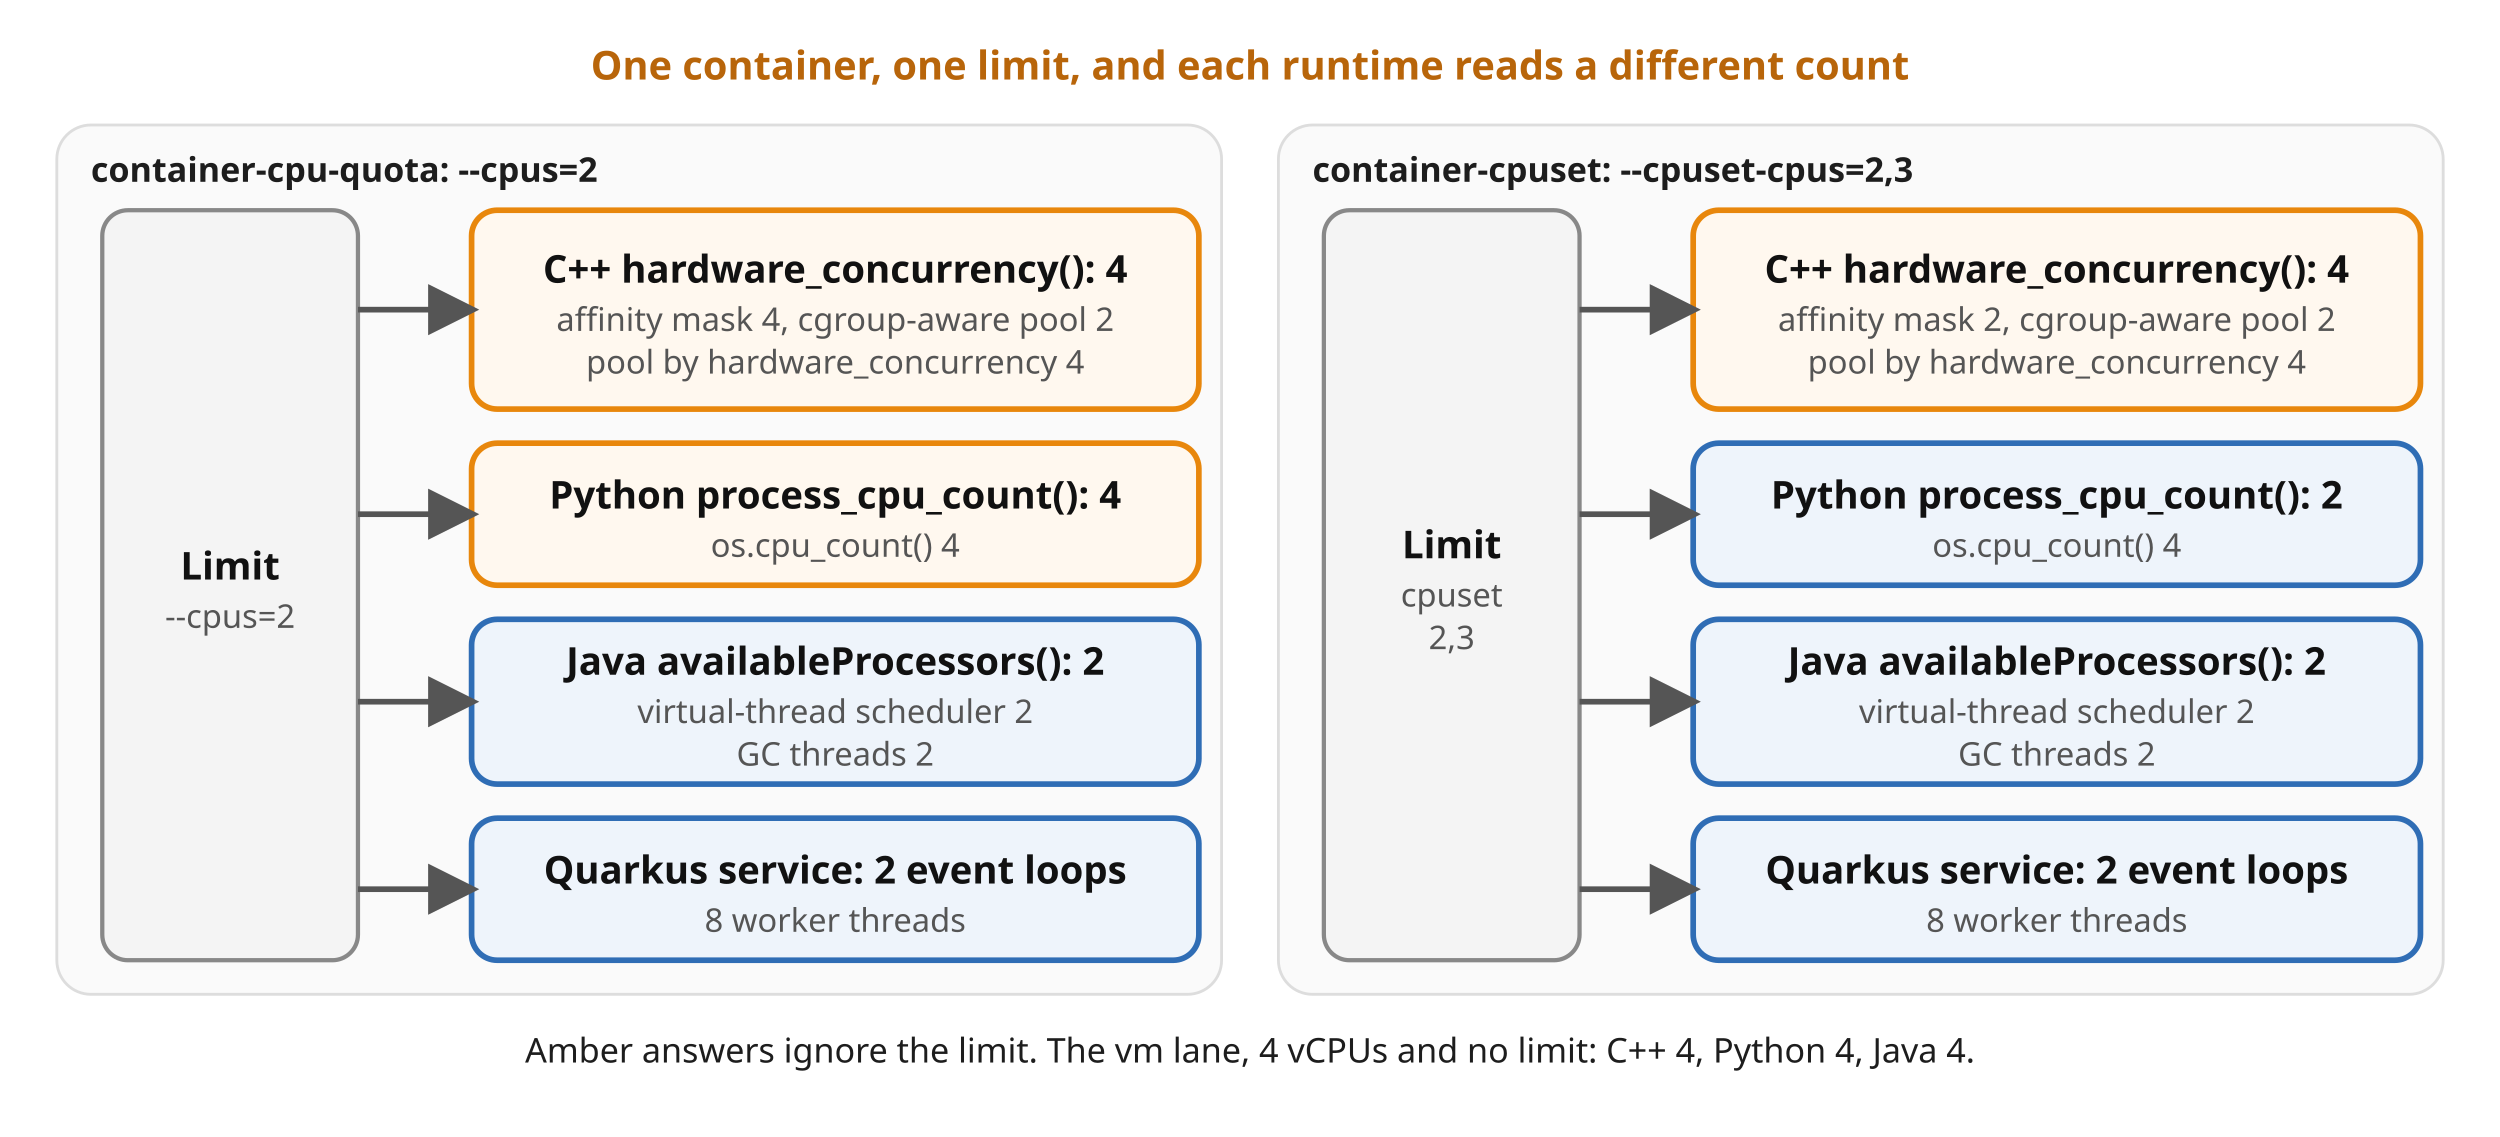
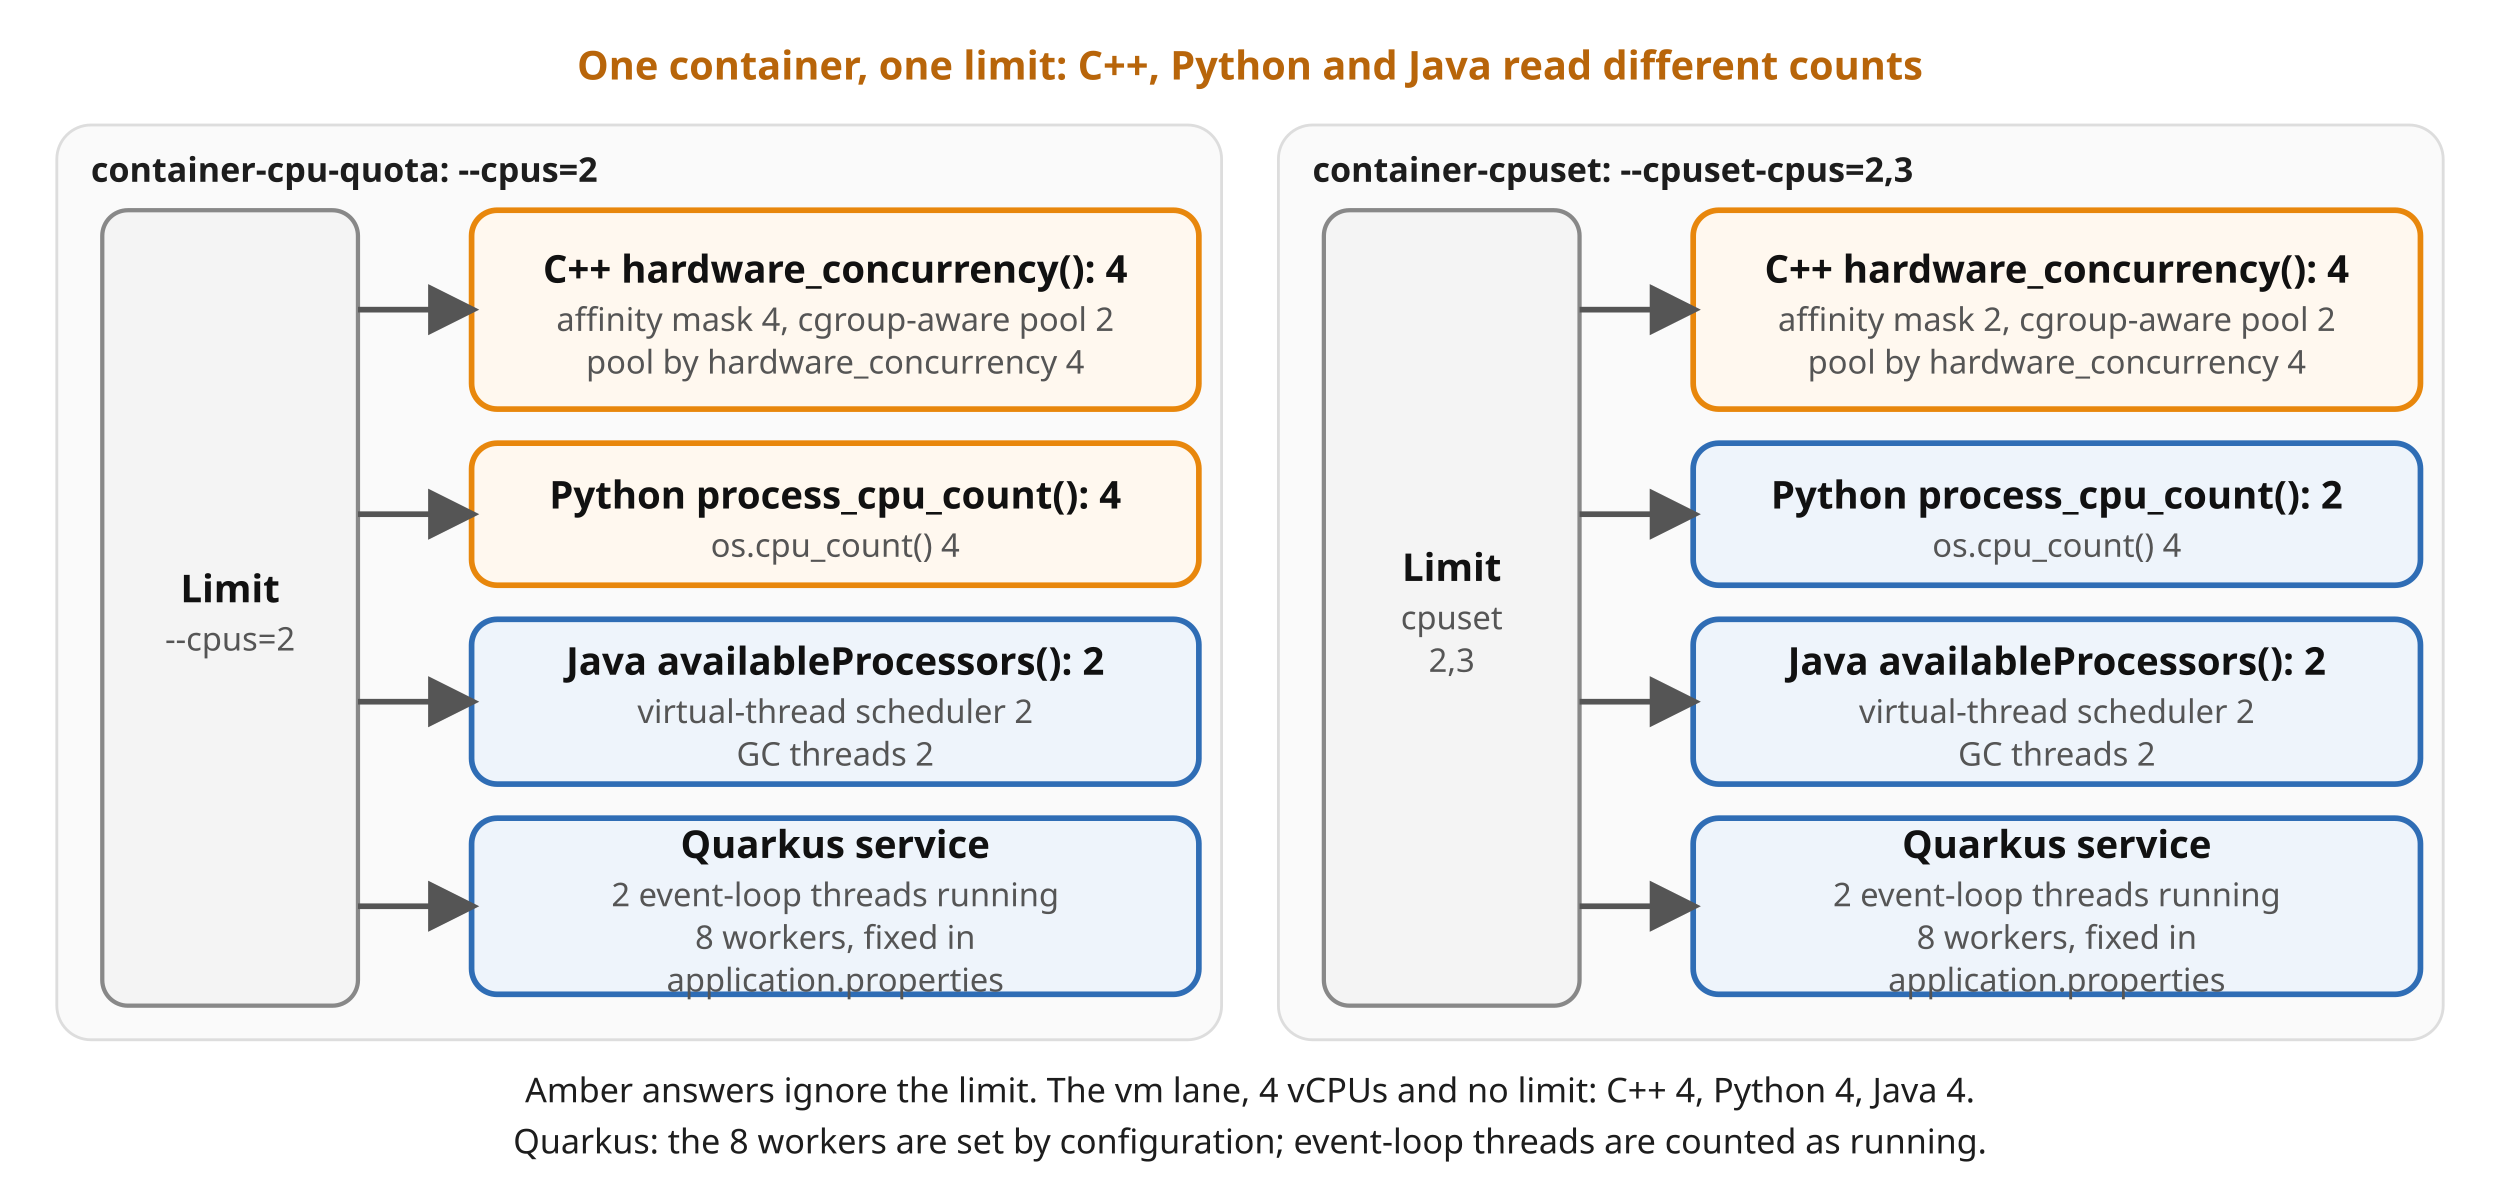
- <svg xmlns="http://www.w3.org/2000/svg" viewBox="0 0 880 400" font-family="'Red Hat Text', system-ui, sans-serif" role="img">
+ <svg xmlns="http://www.w3.org/2000/svg" viewBox="0 0 880 422" font-family="'Red Hat Text', system-ui, sans-serif" role="img">
  <defs>
    <marker id="a" viewBox="0 0 10 10" refX="8.5" refY="5" markerWidth="9" markerHeight="9" orient="auto-start-reverse">
      <path d="M0,0 L10,5 L0,10 z" fill="#555" />
    </marker>
    <marker id="am" viewBox="0 0 10 10" refX="8.5" refY="5" markerWidth="9" markerHeight="9" orient="auto-start-reverse">
      <path d="M0,0 L10,5 L0,10 z" fill="#b8650a" />
    </marker>
  </defs>
-   <rect x="20" y="44" width="410" height="306" rx="12" fill="#fafafa" stroke="#ddd" />
+   <rect x="20" y="44" width="410" height="322" rx="12" fill="#fafafa" stroke="#ddd" />
  <text x="32" y="64" font-size="12" font-weight="700" fill="#1d1d1d">container-cpu-quota: --cpus=2</text>
-   <rect x="450" y="44" width="410" height="306" rx="12" fill="#fafafa" stroke="#ddd" />
+   <rect x="450" y="44" width="410" height="322" rx="12" fill="#fafafa" stroke="#ddd" />
  <text x="462" y="64" font-size="12" font-weight="700" fill="#1d1d1d">container-cpuset: --cpuset-cpus=2,3</text>
-   <rect x="36" y="74" width="90" height="264" rx="9" fill="#f4f4f4" stroke="#888888" stroke-width="1.5" />
-   <text x="81.0" y="204.0" font-size="13.5" font-weight="700" fill="#111111" text-anchor="middle">Limit</text>
-   <text x="81.0" y="221.0" font-size="11.5" fill="#555555" text-anchor="middle">--cpus=2</text>
+   <rect x="36" y="74" width="90" height="280" rx="9" fill="#f4f4f4" stroke="#888888" stroke-width="1.5" />
+   <text x="81.0" y="212.0" font-size="13.5" font-weight="700" fill="#111111" text-anchor="middle">Limit</text>
+   <text x="81.0" y="229.0" font-size="11.5" fill="#555555" text-anchor="middle">--cpus=2</text>
  <rect x="166" y="74" width="256" height="70" rx="9" fill="#fff8ef" stroke="#e8870c" stroke-width="2" />
  <text x="294.0" y="99.5" font-size="13.5" font-weight="700" fill="#111111" text-anchor="middle">C++ hardware_concurrency(): 4</text>
  <text x="294.0" y="116.5" font-size="11.5" fill="#555555" text-anchor="middle">affinity mask 4, cgroup-aware pool 2</text>
  <text x="294.0" y="131.5" font-size="11.5" fill="#555555" text-anchor="middle">pool by hardware_concurrency 4</text>
  <rect x="166" y="156" width="256" height="50" rx="9" fill="#fff8ef" stroke="#e8870c" stroke-width="2" />
  <text x="294.0" y="179.0" font-size="13.5" font-weight="700" fill="#111111" text-anchor="middle">Python process_cpu_count(): 4</text>
  <text x="294.0" y="196.0" font-size="11.5" fill="#555555" text-anchor="middle">os.cpu_count() 4</text>
  <rect x="166" y="218" width="256" height="58" rx="9" fill="#eef4fb" stroke="#2f6db5" stroke-width="2" />
  <text x="294.0" y="237.5" font-size="13.5" font-weight="700" fill="#111111" text-anchor="middle">Java availableProcessors(): 2</text>
  <text x="294.0" y="254.5" font-size="11.5" fill="#555555" text-anchor="middle">virtual-thread scheduler 2</text>
  <text x="294.0" y="269.5" font-size="11.5" fill="#555555" text-anchor="middle">GC threads 2</text>
-   <rect x="166" y="288" width="256" height="50" rx="9" fill="#eef4fb" stroke="#2f6db5" stroke-width="2" />
-   <text x="294.0" y="311.0" font-size="13.5" font-weight="700" fill="#111111" text-anchor="middle">Quarkus service: 2 event loops</text>
-   <text x="294.0" y="328.0" font-size="11.5" fill="#555555" text-anchor="middle">8 worker threads</text>
-   <rect x="466" y="74" width="90" height="264" rx="9" fill="#f4f4f4" stroke="#888888" stroke-width="1.5" />
-   <text x="511.0" y="196.5" font-size="13.5" font-weight="700" fill="#111111" text-anchor="middle">Limit</text>
-   <text x="511.0" y="213.5" font-size="11.5" fill="#555555" text-anchor="middle">cpuset</text>
-   <text x="511.0" y="228.5" font-size="11.5" fill="#555555" text-anchor="middle">2,3</text>
+   <rect x="166" y="288" width="256" height="62" rx="9" fill="#eef4fb" stroke="#2f6db5" stroke-width="2" />
+   <text x="294.0" y="302.0" font-size="13.5" font-weight="700" fill="#111111" text-anchor="middle">Quarkus service</text>
+   <text x="294.0" y="319.0" font-size="11.5" fill="#555555" text-anchor="middle">2 event-loop threads running</text>
+   <text x="294.0" y="334.0" font-size="11.5" fill="#555555" text-anchor="middle">8 workers, fixed in</text>
+   <text x="294.0" y="349.0" font-size="11.5" fill="#555555" text-anchor="middle">application.properties</text>
+   <rect x="466" y="74" width="90" height="280" rx="9" fill="#f4f4f4" stroke="#888888" stroke-width="1.5" />
+   <text x="511.0" y="204.5" font-size="13.5" font-weight="700" fill="#111111" text-anchor="middle">Limit</text>
+   <text x="511.0" y="221.5" font-size="11.5" fill="#555555" text-anchor="middle">cpuset</text>
+   <text x="511.0" y="236.5" font-size="11.5" fill="#555555" text-anchor="middle">2,3</text>
  <rect x="596" y="74" width="256" height="70" rx="9" fill="#fff8ef" stroke="#e8870c" stroke-width="2" />
  <text x="724.0" y="99.5" font-size="13.5" font-weight="700" fill="#111111" text-anchor="middle">C++ hardware_concurrency(): 4</text>
  <text x="724.0" y="116.5" font-size="11.5" fill="#555555" text-anchor="middle">affinity mask 2, cgroup-aware pool 2</text>
  <text x="724.0" y="131.5" font-size="11.5" fill="#555555" text-anchor="middle">pool by hardware_concurrency 4</text>
  <rect x="596" y="156" width="256" height="50" rx="9" fill="#eef4fb" stroke="#2f6db5" stroke-width="2" />
  <text x="724.0" y="179.0" font-size="13.5" font-weight="700" fill="#111111" text-anchor="middle">Python process_cpu_count(): 2</text>
  <text x="724.0" y="196.0" font-size="11.5" fill="#555555" text-anchor="middle">os.cpu_count() 4</text>
  <rect x="596" y="218" width="256" height="58" rx="9" fill="#eef4fb" stroke="#2f6db5" stroke-width="2" />
  <text x="724.0" y="237.5" font-size="13.5" font-weight="700" fill="#111111" text-anchor="middle">Java availableProcessors(): 2</text>
  <text x="724.0" y="254.5" font-size="11.5" fill="#555555" text-anchor="middle">virtual-thread scheduler 2</text>
  <text x="724.0" y="269.5" font-size="11.5" fill="#555555" text-anchor="middle">GC threads 2</text>
-   <rect x="596" y="288" width="256" height="50" rx="9" fill="#eef4fb" stroke="#2f6db5" stroke-width="2" />
-   <text x="724.0" y="311.0" font-size="13.5" font-weight="700" fill="#111111" text-anchor="middle">Quarkus service: 2 event loops</text>
-   <text x="724.0" y="328.0" font-size="11.5" fill="#555555" text-anchor="middle">8 worker threads</text>
+   <rect x="596" y="288" width="256" height="62" rx="9" fill="#eef4fb" stroke="#2f6db5" stroke-width="2" />
+   <text x="724.0" y="302.0" font-size="13.5" font-weight="700" fill="#111111" text-anchor="middle">Quarkus service</text>
+   <text x="724.0" y="319.0" font-size="11.5" fill="#555555" text-anchor="middle">2 event-loop threads running</text>
+   <text x="724.0" y="334.0" font-size="11.5" fill="#555555" text-anchor="middle">8 workers, fixed in</text>
+   <text x="724.0" y="349.0" font-size="11.5" fill="#555555" text-anchor="middle">application.properties</text>
  <path d="M126,109 L166,109" fill="none" stroke="#555" stroke-width="2" marker-end="url(#a)" />
  <path d="M126,181 L166,181" fill="none" stroke="#555" stroke-width="2" marker-end="url(#a)" />
  <path d="M126,247 L166,247" fill="none" stroke="#555" stroke-width="2" marker-end="url(#a)" />
-   <path d="M126,313 L166,313" fill="none" stroke="#555" stroke-width="2" marker-end="url(#a)" />
+   <path d="M126,319 L166,319" fill="none" stroke="#555" stroke-width="2" marker-end="url(#a)" />
  <path d="M556,109 L596,109" fill="none" stroke="#555" stroke-width="2" marker-end="url(#a)" />
  <path d="M556,181 L596,181" fill="none" stroke="#555" stroke-width="2" marker-end="url(#a)" />
  <path d="M556,247 L596,247" fill="none" stroke="#555" stroke-width="2" marker-end="url(#a)" />
-   <path d="M556,313 L596,313" fill="none" stroke="#555" stroke-width="2" marker-end="url(#a)" />
-   <text x="440" y="28" font-size="14" fill="#b8650a" text-anchor="middle" font-weight="700">One container, one limit, and each runtime reads a different count</text>
-   <text x="440" y="374" font-size="12" fill="#1d1d1d" text-anchor="middle">Amber answers ignore the limit. The vm lane, 4 vCPUs and no limit: C++ 4, Python 4, Java 4.</text>
+   <path d="M556,319 L596,319" fill="none" stroke="#555" stroke-width="2" marker-end="url(#a)" />
+   <text x="440" y="28" font-size="14" fill="#b8650a" text-anchor="middle" font-weight="700">One container, one limit: C++, Python and Java read different counts</text>
+   <text x="440" y="388" font-size="12" fill="#1d1d1d" text-anchor="middle">Amber answers ignore the limit. The vm lane, 4 vCPUs and no limit: C++ 4, Python 4, Java 4.</text>
+   <text x="440" y="406" font-size="12" fill="#1d1d1d" text-anchor="middle">Quarkus: the 8 workers are set by configuration; event-loop threads are counted as running.</text>
</svg>
